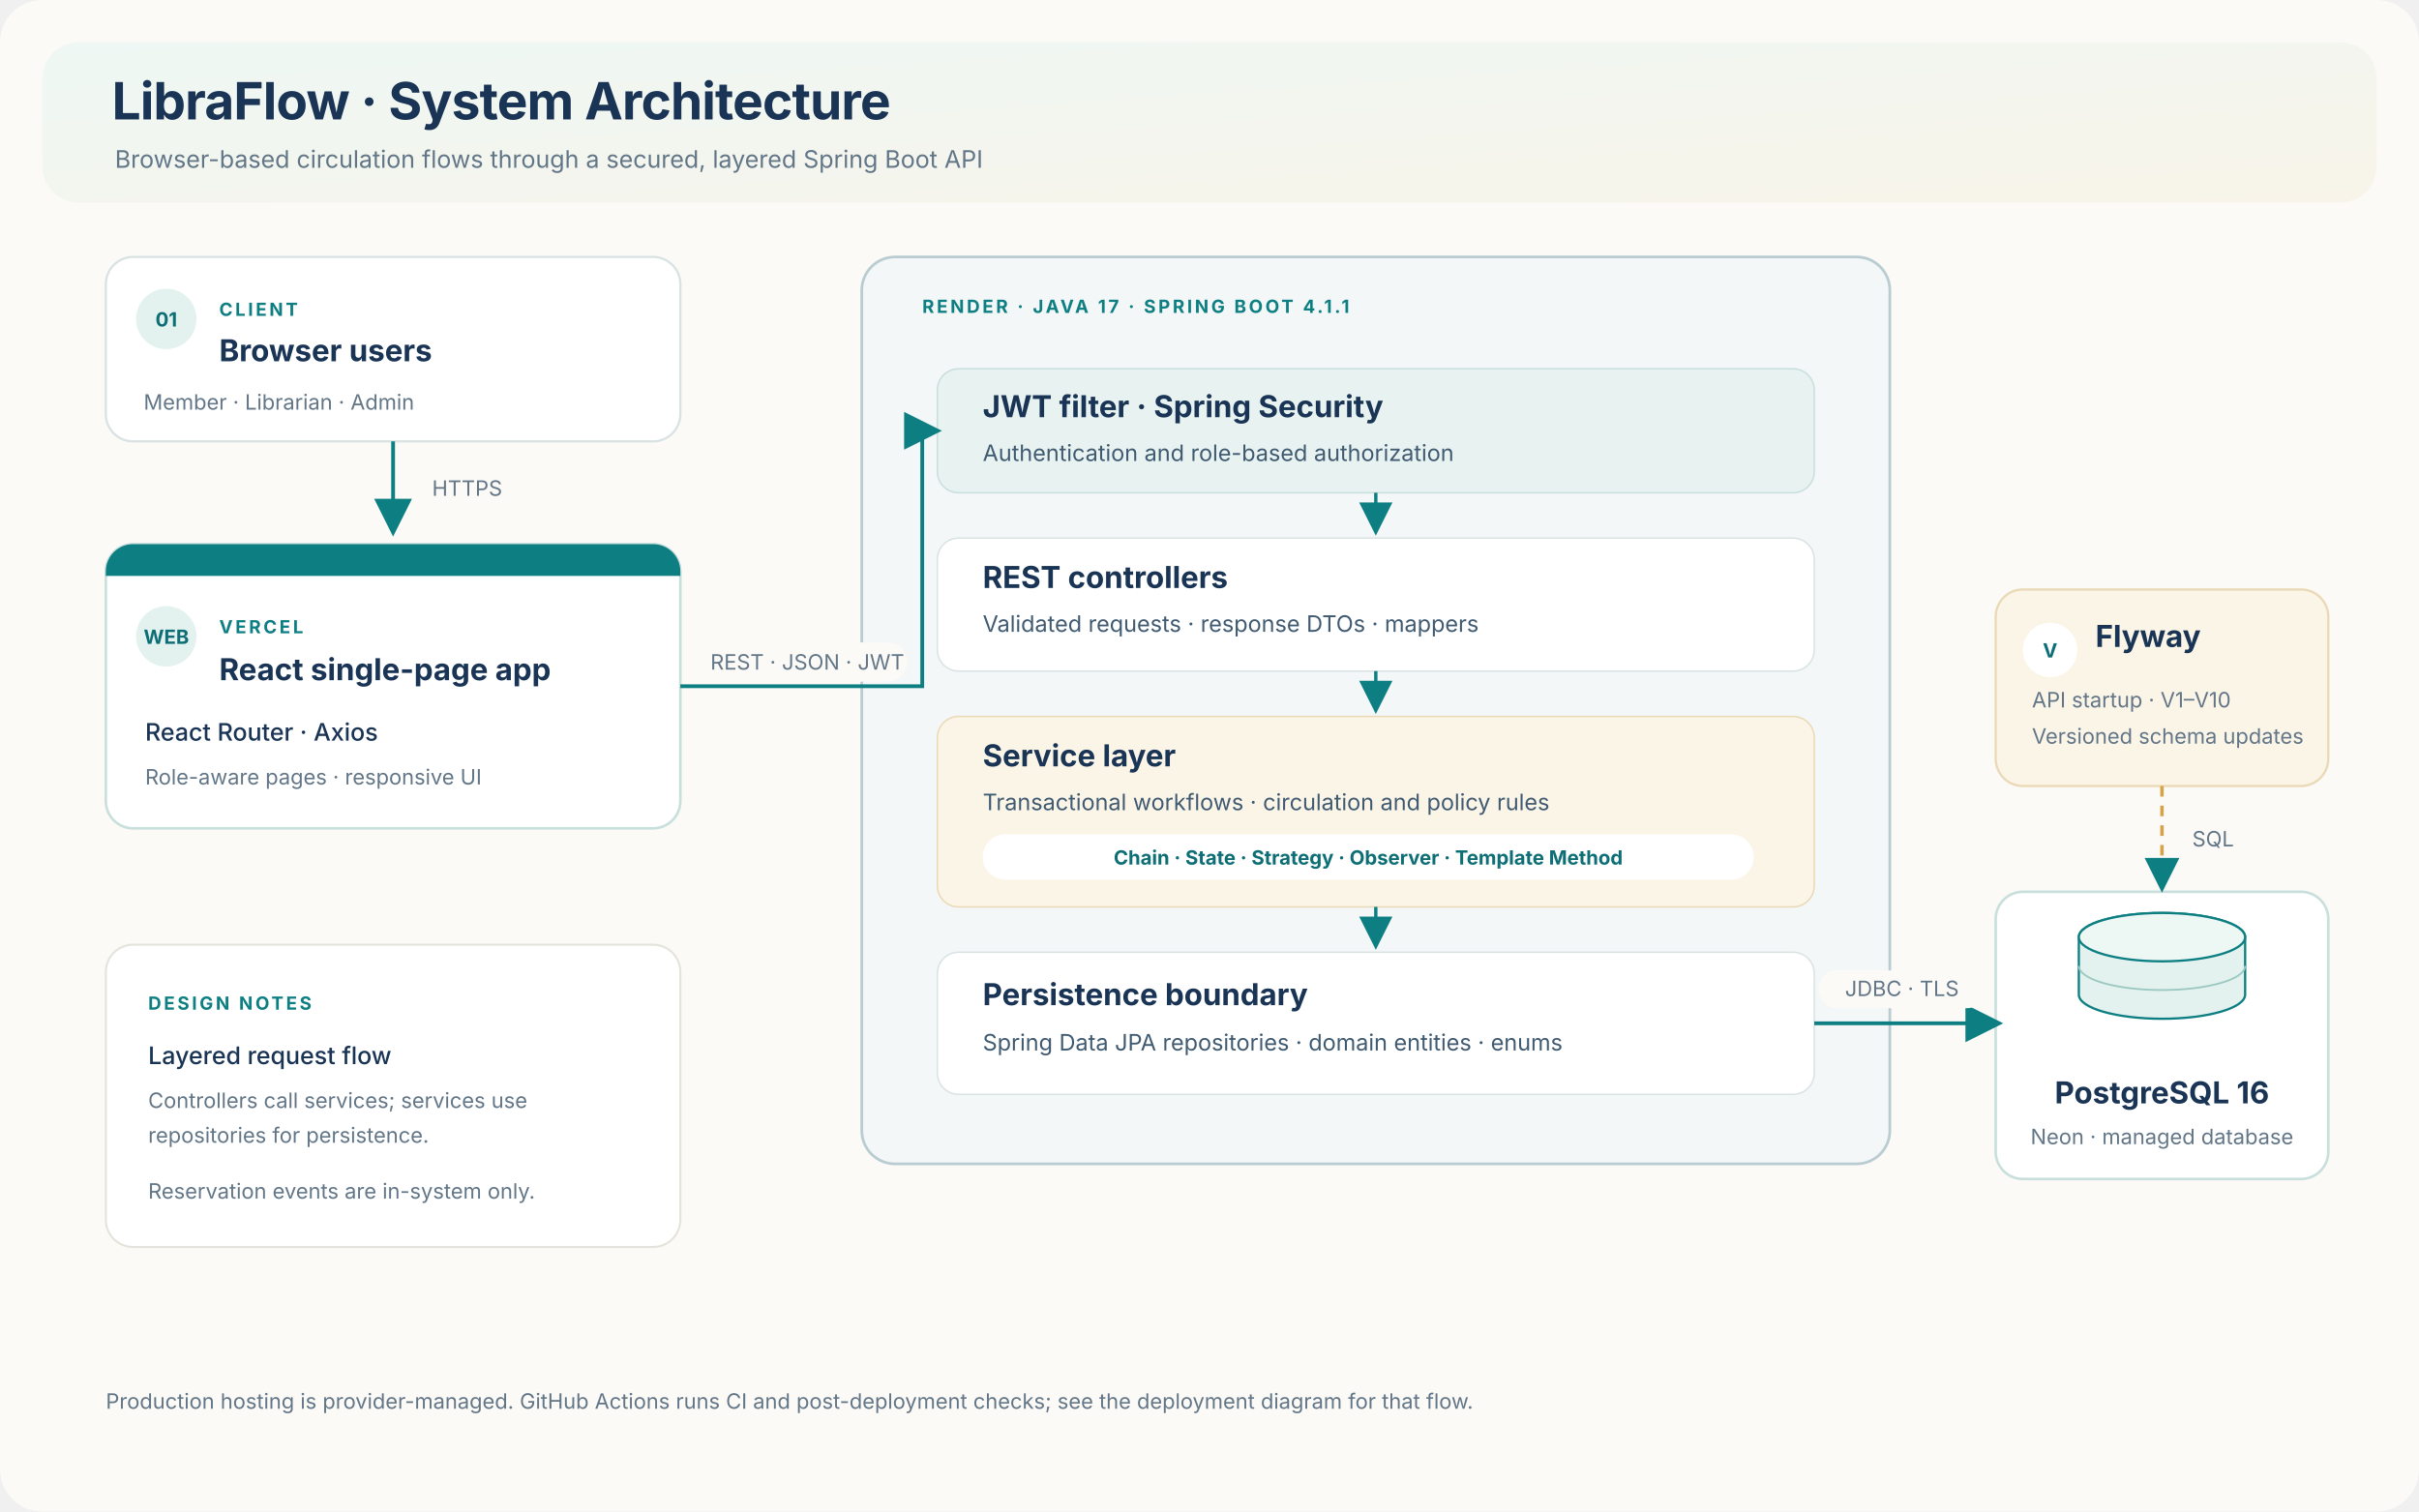
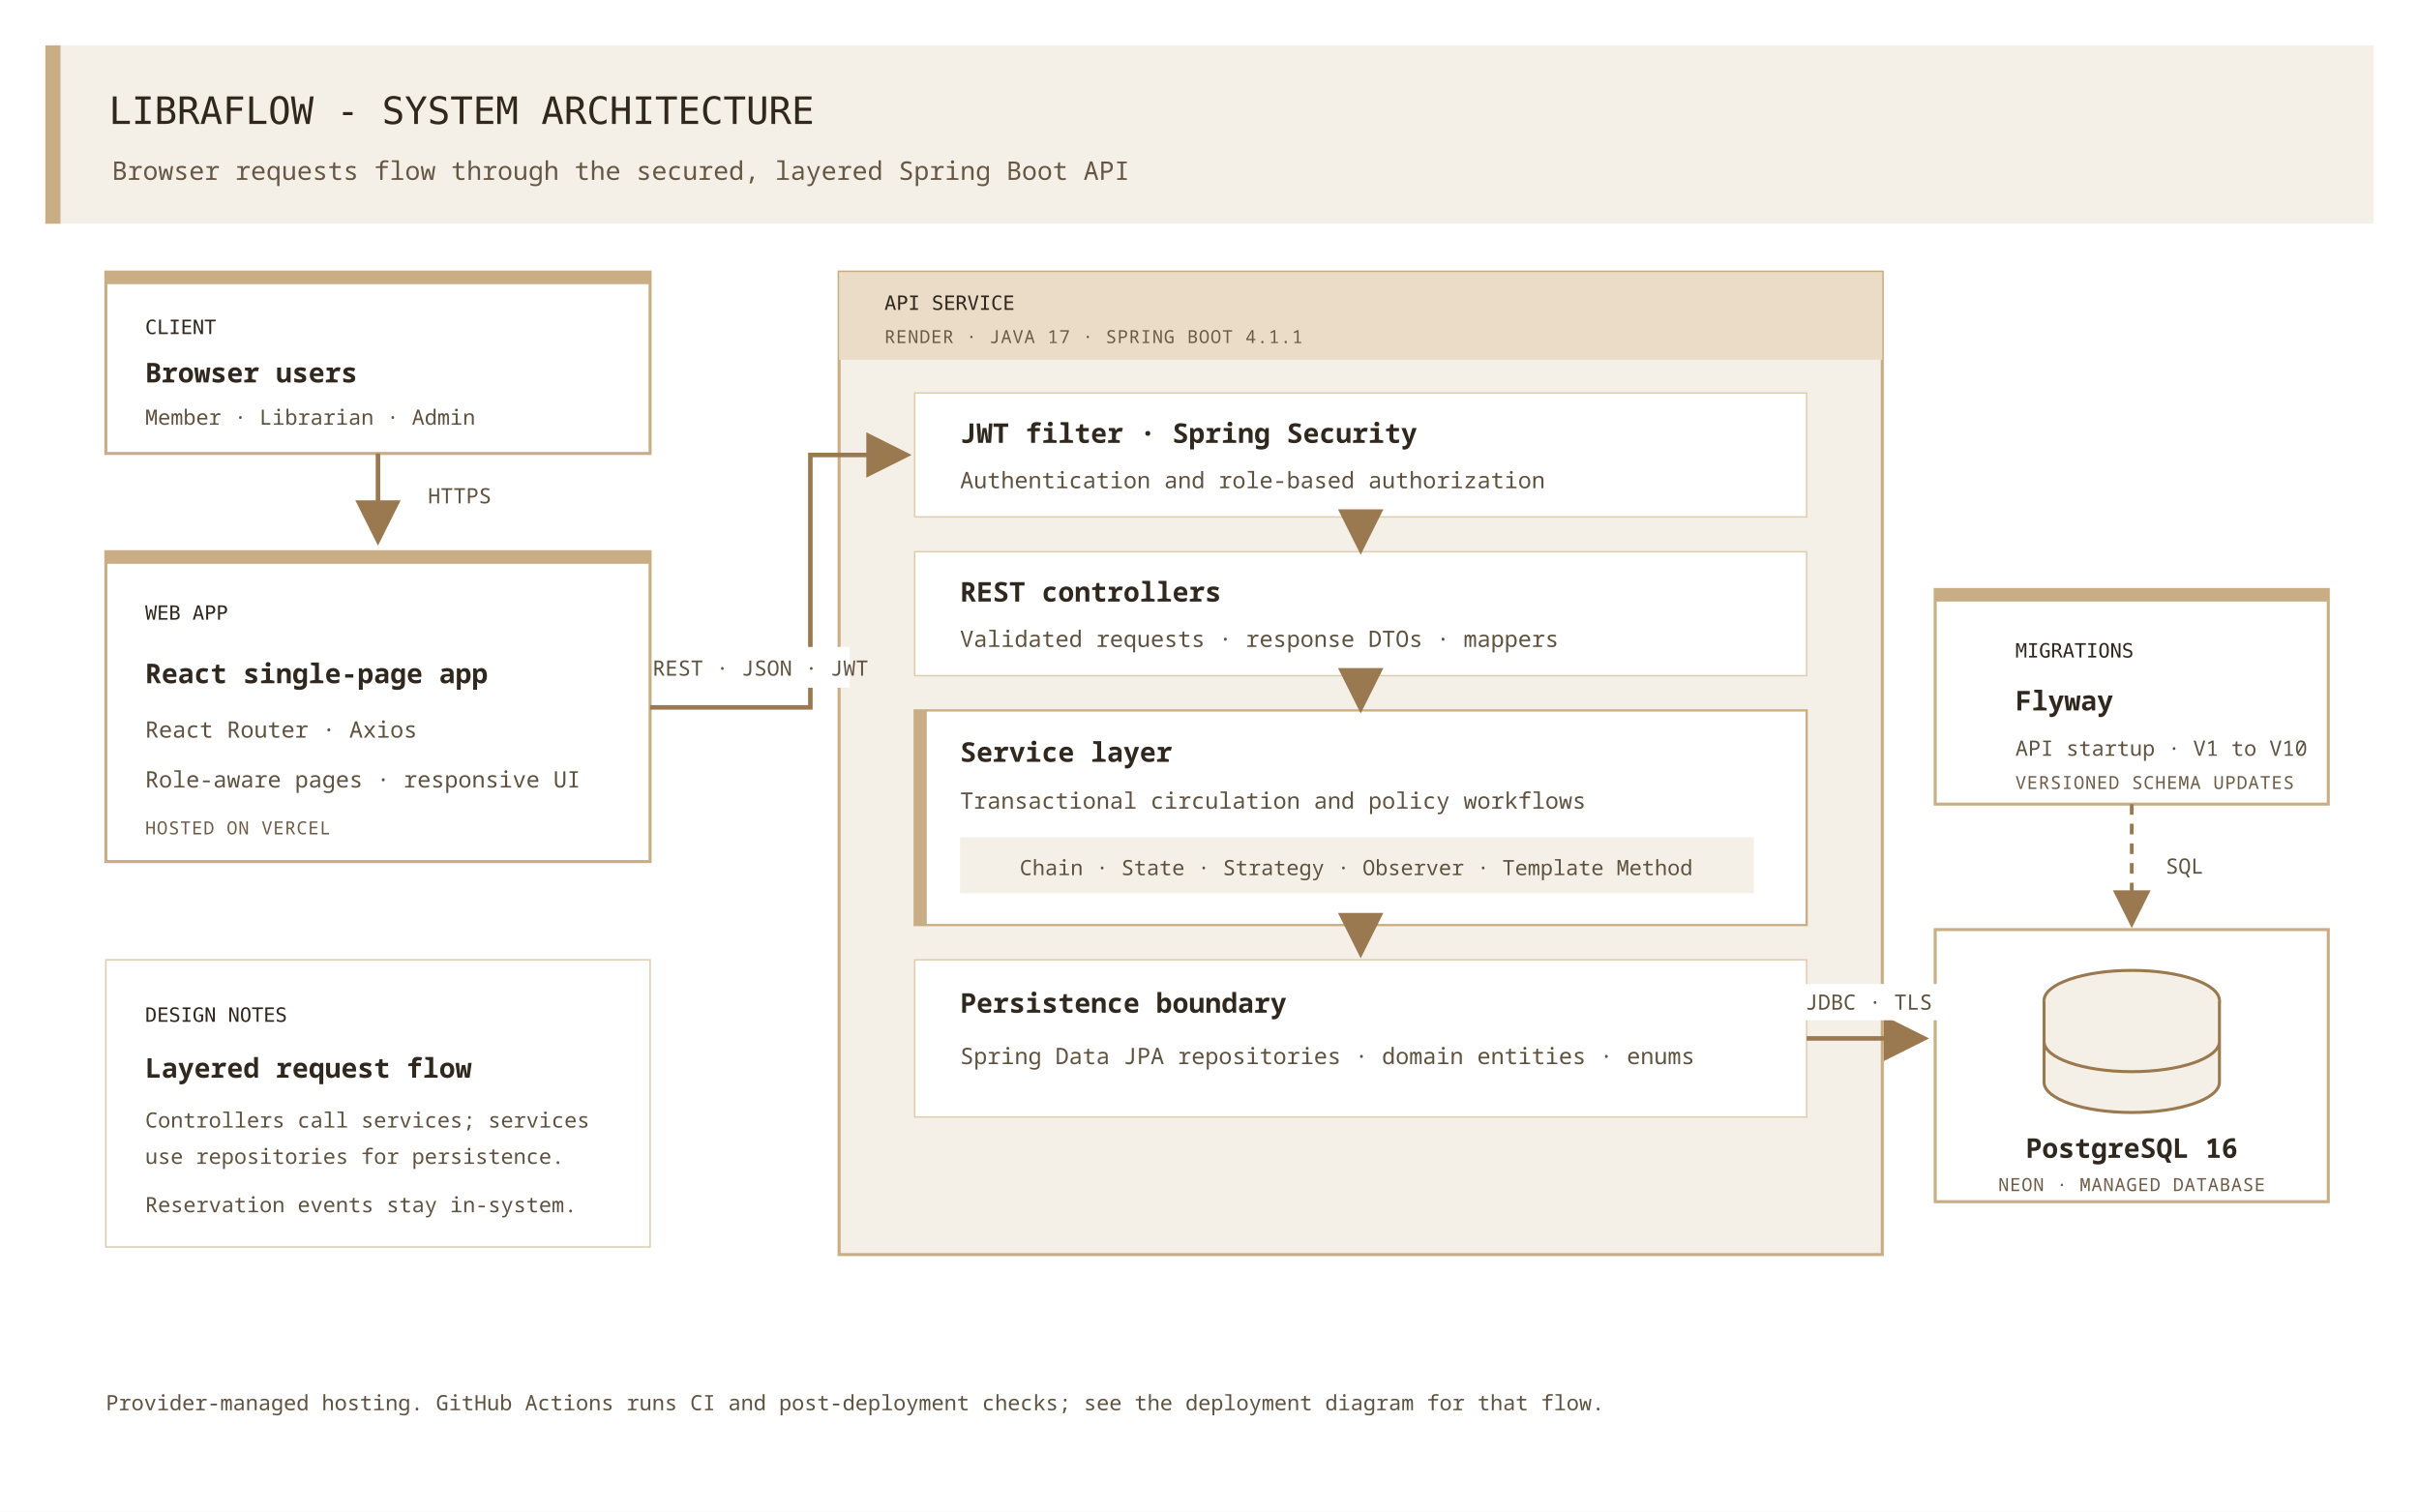
<svg xmlns="http://www.w3.org/2000/svg" viewBox="0 0 1600 1000" role="img" aria-labelledby="title desc">
  <defs>
-     <linearGradient id="header" x1="0" x2="1" y1="0" y2="1">
-       <stop offset="0" stop-color="#eef7f4" />
-       <stop offset="1" stop-color="#f8f4e9" />
-     </linearGradient>
    <marker id="arrow" markerWidth="10" markerHeight="10" refX="8" refY="5" orient="auto">
-       <path d="M0 0 10 5 0 10Z" fill="#0d7f82" />
+       <path d="M0 0 10 5 0 10Z" fill="#9b7950" />
    </marker>
    <style>
-       text{font-family:Inter,Segoe UI,Arial,sans-serif;fill:#193454}
-       .title{font-size:34px;font-weight:750;letter-spacing:-.5px}
-       .subtitle{font-size:16px;fill:#627687}
-       .card-title{font-size:20px;font-weight:700}
-       .eyebrow{font-size:12px;font-weight:700;letter-spacing:1.7px;fill:#0d7f82}
-       .body{font-size:16px;font-weight:500}
-       .muted{font-size:14px;fill:#627687}
-       .layer{font-size:15px;fill:#405a71}
-       .pill{font-size:13px;font-weight:700;fill:#0d6f75}
+       text{font-family:"Noto Sans Mono",monospace;fill:#30281f}
+       .pixel{font-family:"Press Start 2P",monospace;font-weight:400}
+       .title{font-size:25px}.subtitle{font-size:17px;fill:#665744}
+       .label{font-size:12px;fill:#6c5b46;letter-spacing:.5px}
+       .section{font-size:13px}.body{font-size:18px;font-weight:600}
+       .detail{font-size:15px;fill:#5e513f}.small{font-size:14px;fill:#5e513f}
    </style>
  </defs>
-   <rect width="1600" height="1000" rx="28" fill="#fbfaf7" />
-   <rect x="28" y="28" width="1544" height="106" rx="24" fill="url(#header)" />
-   <text x="74" y="79" class="title">LibraFlow · System Architecture</text>
-   <text x="76" y="111" class="subtitle">Browser-based circulation flows through a secured, layered Spring Boot API</text>
+   <rect width="1600" height="1000" fill="#fff" />
+   <rect x="30" y="30" width="1540" height="118" fill="#f5f0e7" />
+   <rect x="30" y="30" width="10" height="118" fill="#c9ad85" />
+   <text x="72" y="82" class="pixel title">LIBRAFLOW - SYSTEM ARCHITECTURE</text>
+   <text x="74" y="119" class="subtitle">Browser requests flow through the secured, layered Spring Boot API</text>
  <g>
-     <rect x="70" y="170" width="380" height="122" rx="18" fill="#fff" stroke="#d9e3e3" stroke-width="1.5" />
-     <circle cx="110" cy="211" r="20" fill="#e4f2ef" />
-     <text x="110" y="216" text-anchor="middle" class="pill">01</text>
-     <text x="145" y="209" class="eyebrow">CLIENT</text>
-     <text x="145" y="239" class="card-title">Browser users</text>
-     <text x="95" y="271" class="muted">Member · Librarian · Admin</text>
+     <rect x="70" y="180" width="360" height="120" fill="#fff" stroke="#c9ad85" stroke-width="2" />
+     <rect x="70" y="180" width="360" height="8" fill="#c9ad85" />
+     <text x="96" y="221" class="pixel section">CLIENT</text>
+     <text x="96" y="253" class="body">Browser users</text>
+     <text x="96" y="281" class="small">Member · Librarian · Admin</text>
  </g>
  <g>
-     <rect x="70" y="360" width="380" height="188" rx="18" fill="#fff" stroke="#c8dfdc" stroke-width="1.7" />
-     <path d="M88 360h344a18 18 0 0 1 18 18v3H70v-3a18 18 0 0 1 18-18" fill="#0d7f82" />
-     <circle cx="110" cy="421" r="20" fill="#e4f2ef" />
-     <text x="110" y="426" text-anchor="middle" class="pill">WEB</text>
-     <text x="145" y="419" class="eyebrow">VERCEL</text>
-     <text x="145" y="450" class="card-title">React single-page app</text>
-     <text x="96" y="490" class="body">React Router · Axios</text>
-     <text x="96" y="519" class="muted">Role-aware pages · responsive UI</text>
+     <rect x="70" y="365" width="360" height="205" fill="#fff" stroke="#c9ad85" stroke-width="2" />
+     <rect x="70" y="365" width="360" height="8" fill="#c9ad85" />
+     <text x="96" y="410" class="pixel section">WEB APP</text>
+     <text x="96" y="452" class="body">React single-page app</text>
+     <text x="96" y="488" class="detail">React Router · Axios</text>
+     <text x="96" y="521" class="detail">Role-aware pages · responsive UI</text>
+     <text x="96" y="552" class="label">HOSTED ON VERCEL</text>
  </g>
-   <path d="M260 292v58" fill="none" stroke="#0d7f82" stroke-width="2.5" marker-end="url(#arrow)" />
-   <rect x="271" y="311" width="76" height="25" rx="12" fill="#fbfaf7" />
-   <text x="309" y="328" text-anchor="middle" class="muted">HTTPS</text>
-   <rect x="570" y="170" width="680" height="600" rx="22" fill="#f4f7f8" stroke="#b9ccd1" stroke-width="1.8" />
-   <text x="610" y="207" class="eyebrow">RENDER · JAVA 17 · SPRING BOOT 4.1.1</text>
+   <path d="M250 300v55" fill="none" stroke="#9b7950" stroke-width="3" marker-end="url(#arrow)" />
+   <rect x="267" y="315" width="75" height="25" fill="#fff" />
+   <text x="304" y="333" text-anchor="middle" class="small">HTTPS</text>
+   <rect x="555" y="180" width="690" height="650" fill="#f5f0e7" stroke="#c9ad85" stroke-width="2" />
+   <rect x="555" y="180" width="690" height="58" fill="#eadcc7" />
+   <text x="585" y="205" class="pixel section">API SERVICE</text>
+   <text x="585" y="227" class="label">RENDER · JAVA 17 · SPRING BOOT 4.1.1</text>
  <g>
-     <rect x="620" y="244" width="580" height="82" rx="14" fill="#e8f3f1" stroke="#c8dfdc" />
-     <text x="650" y="276" class="card-title">JWT filter · Spring Security</text>
-     <text x="650" y="305" class="layer">Authentication and role-based authorization</text>
+     <rect x="605" y="260" width="590" height="82" fill="#fff" stroke="#dfcdb3" />
+     <text x="635" y="293" class="body">JWT filter · Spring Security</text>
+     <text x="635" y="323" class="detail">Authentication and role-based authorization</text>
  </g>
  <g>
-     <rect x="620" y="356" width="580" height="88" rx="14" fill="#fff" stroke="#d9e3e3" />
-     <text x="650" y="389" class="card-title">REST controllers</text>
-     <text x="650" y="418" class="layer">Validated requests · response DTOs · mappers</text>
+     <rect x="605" y="365" width="590" height="82" fill="#fff" stroke="#dfcdb3" />
+     <text x="635" y="398" class="body">REST controllers</text>
+     <text x="635" y="428" class="detail">Validated requests · response DTOs · mappers</text>
  </g>
  <g>
-     <rect x="620" y="474" width="580" height="126" rx="14" fill="#fbf5e8" stroke="#ead9b6" />
-     <text x="650" y="507" class="card-title">Service layer</text>
-     <text x="650" y="536" class="layer">Transactional workflows · circulation and policy rules</text>
-     <rect x="650" y="552" width="510" height="30" rx="15" fill="#fff" />
-     <text x="905" y="572" text-anchor="middle" class="pill">Chain · State · Strategy · Observer · Template Method</text>
+     <rect x="605" y="470" width="590" height="142" fill="#fff" stroke="#c9ad85" stroke-width="1.5" />
+     <rect x="605" y="470" width="8" height="142" fill="#c9ad85" />
+     <text x="635" y="504" class="body">Service layer</text>
+     <text x="635" y="535" class="detail">Transactional circulation and policy workflows</text>
+     <rect x="635" y="554" width="525" height="37" fill="#f5f0e7" />
+     <text x="897" y="579" text-anchor="middle" class="small">Chain · State · Strategy · Observer · Template Method</text>
  </g>
  <g>
-     <rect x="620" y="630" width="580" height="94" rx="14" fill="#fff" stroke="#d9e3e3" />
-     <text x="650" y="665" class="card-title">Persistence boundary</text>
-     <text x="650" y="695" class="layer">Spring Data JPA repositories · domain entities · enums</text>
+     <rect x="605" y="635" width="590" height="104" fill="#fff" stroke="#dfcdb3" />
+     <text x="635" y="670" class="body">Persistence boundary</text>
+     <text x="635" y="704" class="detail">Spring Data JPA repositories · domain entities · enums</text>
  </g>
-   <path d="M450 454h160v-169h8" fill="none" stroke="#0d7f82" stroke-width="2.5" marker-end="url(#arrow)" />
-   <rect x="467" y="425" width="133" height="26" rx="13" fill="#fbfaf7" />
-   <text x="534" y="443" text-anchor="middle" class="muted">REST · JSON · JWT</text>
-   <path d="M910 326v24" fill="none" stroke="#0d7f82" stroke-width="2.2" marker-end="url(#arrow)" />
-   <path d="M910 444v24" fill="none" stroke="#0d7f82" stroke-width="2.2" marker-end="url(#arrow)" />
-   <path d="M910 600v24" fill="none" stroke="#0d7f82" stroke-width="2.2" marker-end="url(#arrow)" />
+   <path d="M900 342v19" fill="none" stroke="#9b7950" stroke-width="3" marker-end="url(#arrow)" />
+   <path d="M900 447v19" fill="none" stroke="#9b7950" stroke-width="3" marker-end="url(#arrow)" />
+   <path d="M900 612v16" fill="none" stroke="#9b7950" stroke-width="3" marker-end="url(#arrow)" />
+   <path d="M430 468h106v-167h61" fill="none" stroke="#9b7950" stroke-width="3" marker-end="url(#arrow)" />
+   <rect x="445" y="428" width="117" height="27" fill="#fff" />
+   <text x="503" y="447" text-anchor="middle" class="small">REST · JSON · JWT</text>
  <g>
-     <rect x="1320" y="590" width="220" height="190" rx="18" fill="#fff" stroke="#c8dfdc" stroke-width="1.7" />
-     <path d="M1375 620c0-9 25-16 55-16s55 7 55 16v38c0 9-25 16-55 16s-55-7-55-16z" fill="#e4f2ef" stroke="#0d7f82" stroke-width="1.5" />
-     <ellipse cx="1430" cy="620" rx="55" ry="16" fill="#edf7f4" stroke="#0d7f82" stroke-width="1.5" />
-     <path d="M1375 639c0 9 25 16 55 16s55-7 55-16" fill="none" stroke="#9bc9c1" stroke-width="1.2" />
-     <text x="1430" y="730" text-anchor="middle" class="card-title">PostgreSQL 16</text>
-     <text x="1430" y="757" text-anchor="middle" class="muted">Neon · managed database</text>
+     <rect x="1280" y="390" width="260" height="142" fill="#fff" stroke="#c9ad85" stroke-width="2" />
+     <rect x="1280" y="390" width="260" height="8" fill="#c9ad85" />
+     <text x="1333" y="435" class="pixel section">MIGRATIONS</text>
+     <text x="1333" y="470" class="body">Flyway</text>
+     <text x="1333" y="500" class="small">API startup · V1 to V10</text>
+     <text x="1333" y="522" class="label">VERSIONED SCHEMA UPDATES</text>
  </g>
-   <path d="M1200 677h120" fill="none" stroke="#0d7f82" stroke-width="2.5" marker-end="url(#arrow)" />
-   <rect x="1203" y="642" width="110" height="25" rx="12" fill="#fbfaf7" />
-   <text x="1258" y="659" text-anchor="middle" class="muted">JDBC · TLS</text>
+   <path d="M1410 532v77" fill="none" stroke="#9b7950" stroke-width="2.5" stroke-dasharray="7 6" marker-end="url(#arrow)" />
+   <rect x="1420" y="561" width="50" height="23" fill="#fff" />
+   <text x="1445" y="578" text-anchor="middle" class="small">SQL</text>
  <g>
-     <rect x="1320" y="390" width="220" height="130" rx="18" fill="#fbf5e8" stroke="#ead9b6" stroke-width="1.5" />
-     <circle cx="1356" cy="430" r="18" fill="#fff" />
-     <text x="1356" y="435" text-anchor="middle" class="pill">V</text>
-     <text x="1386" y="428" class="card-title">Flyway</text>
-     <text x="1344" y="468" class="muted">API startup · V1–V10</text>
-     <text x="1344" y="492" class="muted">Versioned schema updates</text>
+     <rect x="1280" y="615" width="260" height="180" fill="#fff" stroke="#c9ad85" stroke-width="2" />
+     <ellipse cx="1410" cy="662" rx="58" ry="20" fill="#f5f0e7" stroke="#9b7950" stroke-width="2" />
+     <path d="M1352 662v54c0 11 26 20 58 20s58-9 58-20v-54M1352 689c0 11 26 20 58 20s58-9 58-20" fill="#f5f0e7" stroke="#9b7950" stroke-width="2" />
+     <text x="1410" y="766" text-anchor="middle" class="body">PostgreSQL 16</text>
+     <text x="1410" y="788" text-anchor="middle" class="label">NEON · MANAGED DATABASE</text>
  </g>
-   <path d="M1430 520v66" fill="none" stroke="#d6a34a" stroke-width="2.3" stroke-dasharray="7 6" marker-end="url(#arrow)" />
-   <text x="1450" y="560" class="muted">SQL</text>
-   <rect x="70" y="625" width="380" height="200" rx="18" fill="#fff" stroke="#e5e4dc" stroke-width="1.4" />
-   <text x="98" y="668" class="eyebrow">DESIGN NOTES</text>
-   <text x="98" y="704" class="body">Layered request flow</text>
-   <text x="98" y="733" class="muted">Controllers call services; services use</text>
-   <text x="98" y="756" class="muted">repositories for persistence.</text>
-   <text x="98" y="793" class="muted">Reservation events are in-system only.</text>
-   <text x="70" y="932" class="muted">Production hosting is provider-managed. GitHub Actions runs CI and post-deployment checks; see the deployment diagram for that flow.</text>
+   <path d="M1195 687h75" fill="none" stroke="#9b7950" stroke-width="3" marker-end="url(#arrow)" />
+   <rect x="1187" y="651" width="98" height="24" fill="#fff" />
+   <text x="1236" y="668" text-anchor="middle" class="small">JDBC · TLS</text>
+   <g>
+     <rect x="70" y="635" width="360" height="190" fill="#fff" stroke="#dfcdb3" />
+     <text x="96" y="676" class="pixel section">DESIGN NOTES</text>
+     <text x="96" y="713" class="body">Layered request flow</text>
+     <text x="96" y="746" class="small">Controllers call services; services</text>
+     <text x="96" y="770" class="small">use repositories for persistence.</text>
+     <text x="96" y="802" class="small">Reservation events stay in-system.</text>
+   </g>
+   <text x="70" y="933" class="small">Provider-managed hosting. GitHub Actions runs CI and post-deployment checks; see the deployment diagram for that flow.</text>
</svg>
